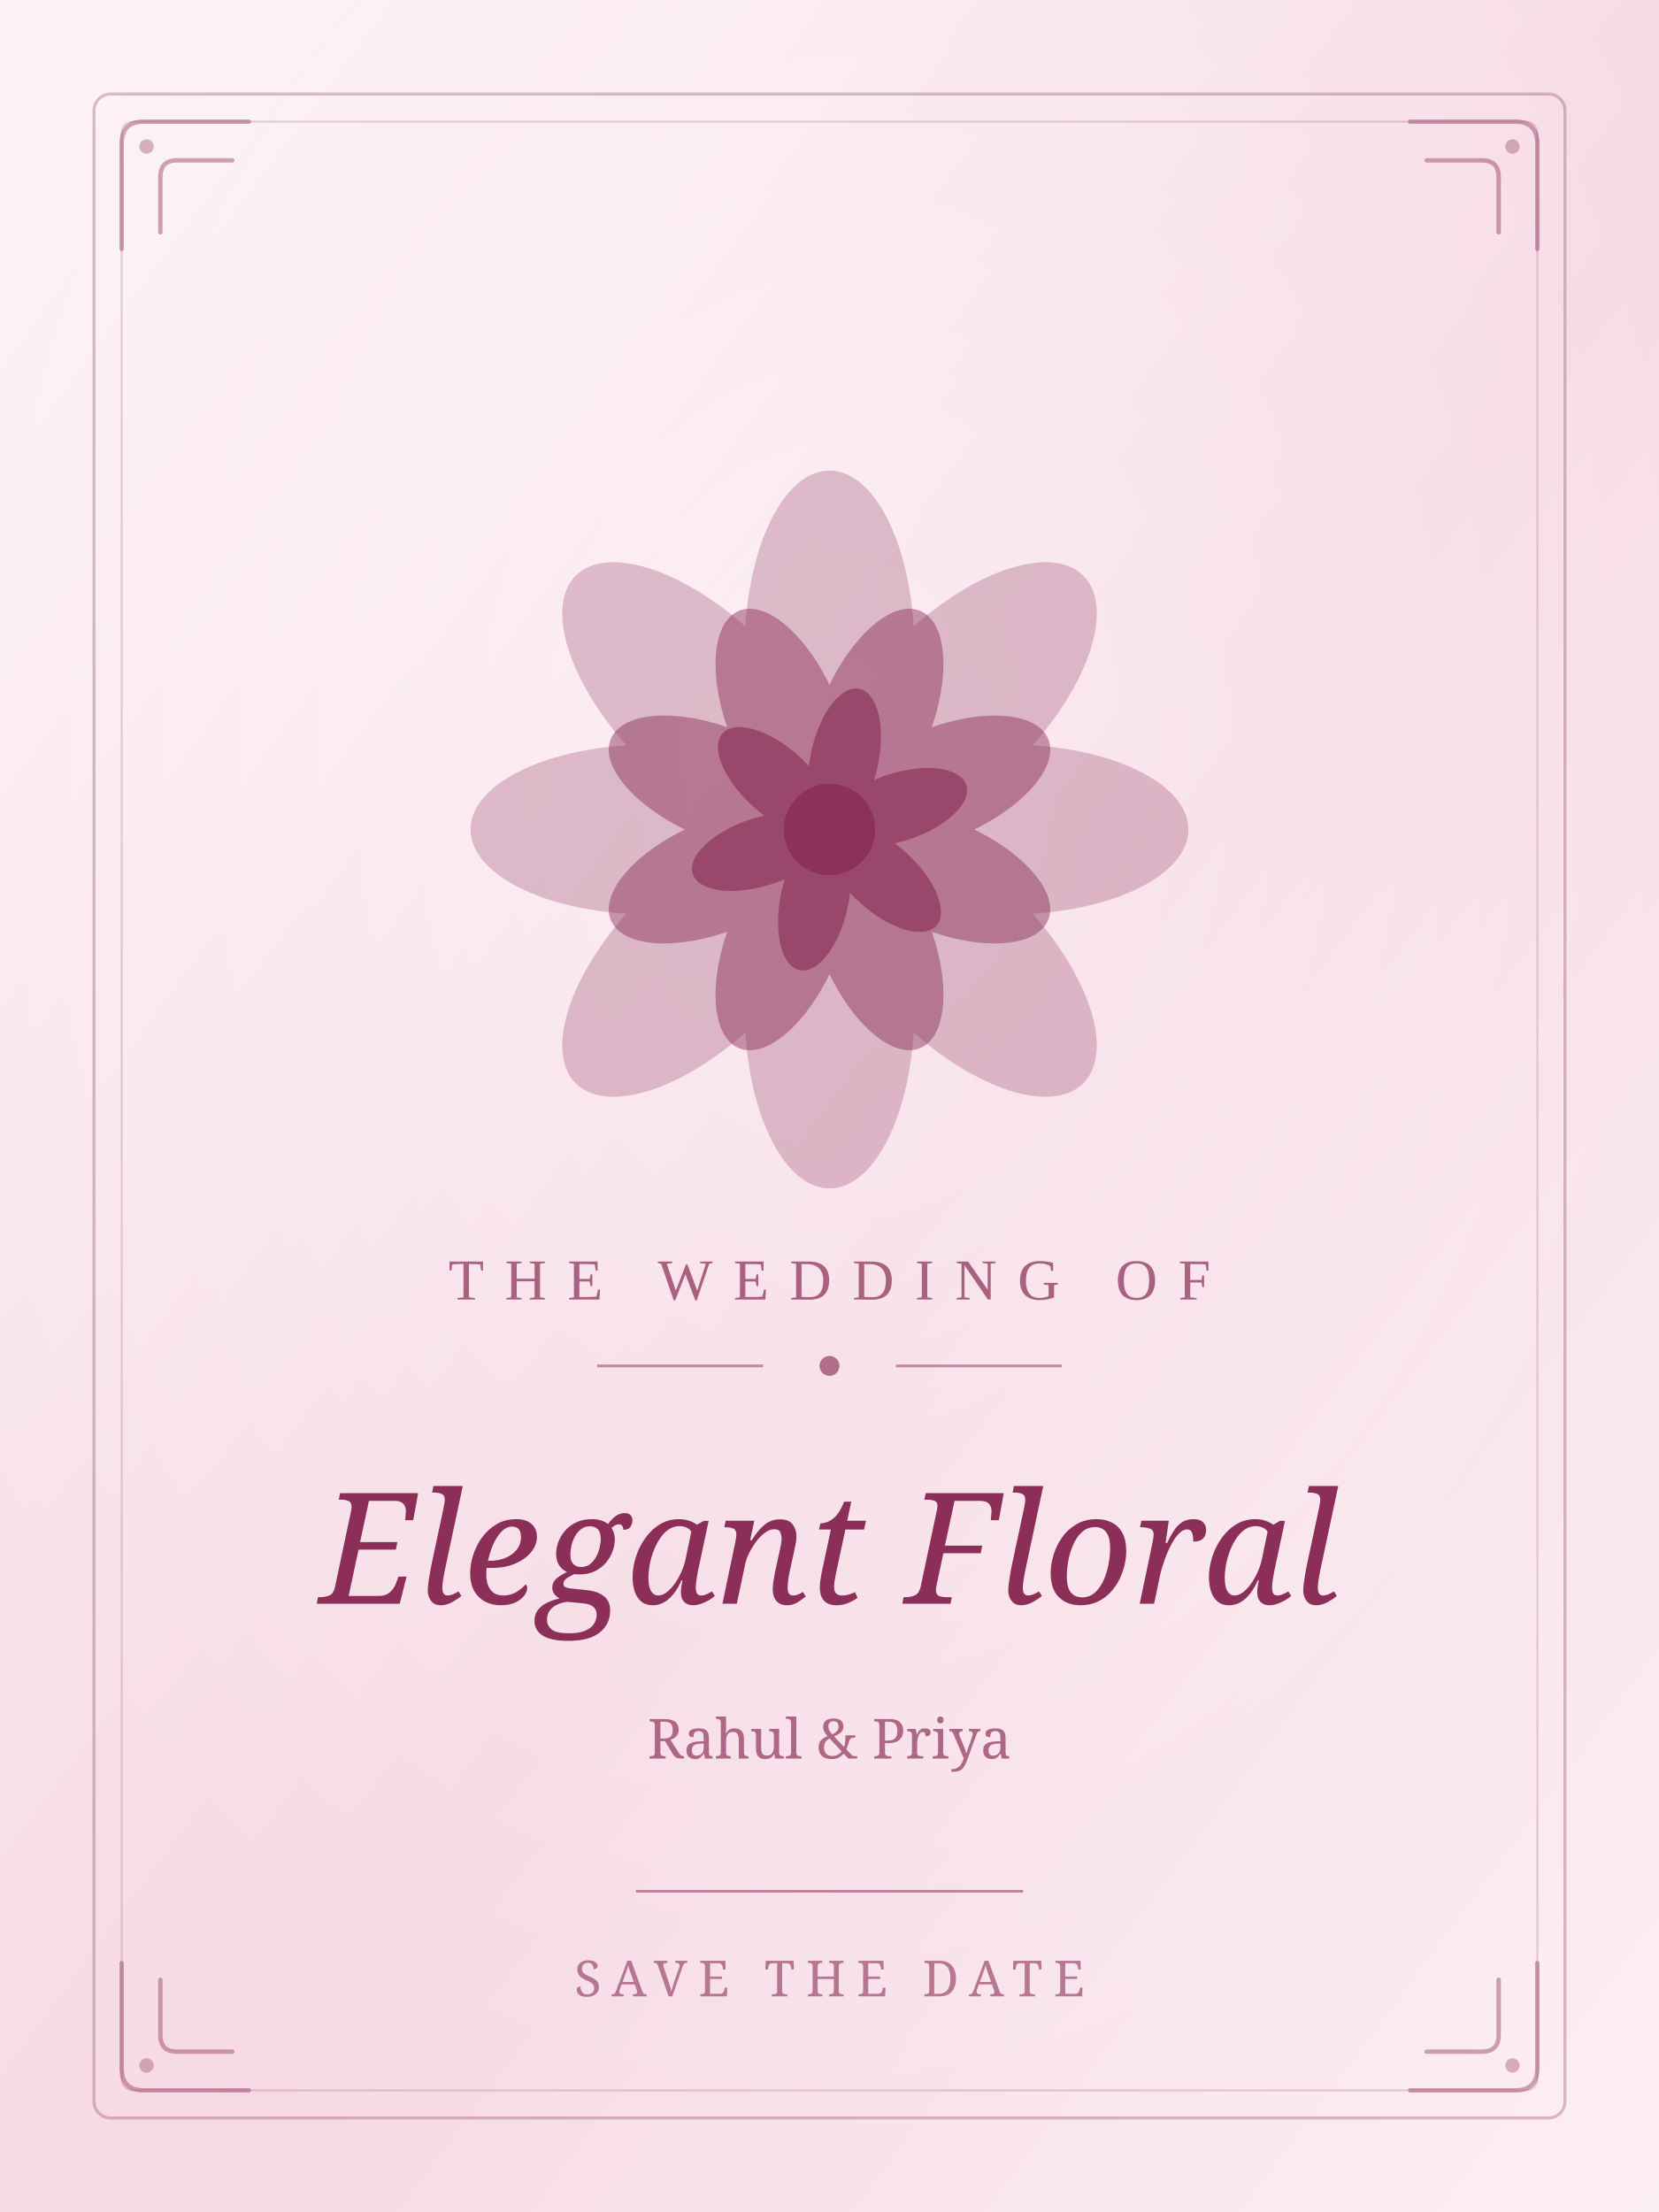
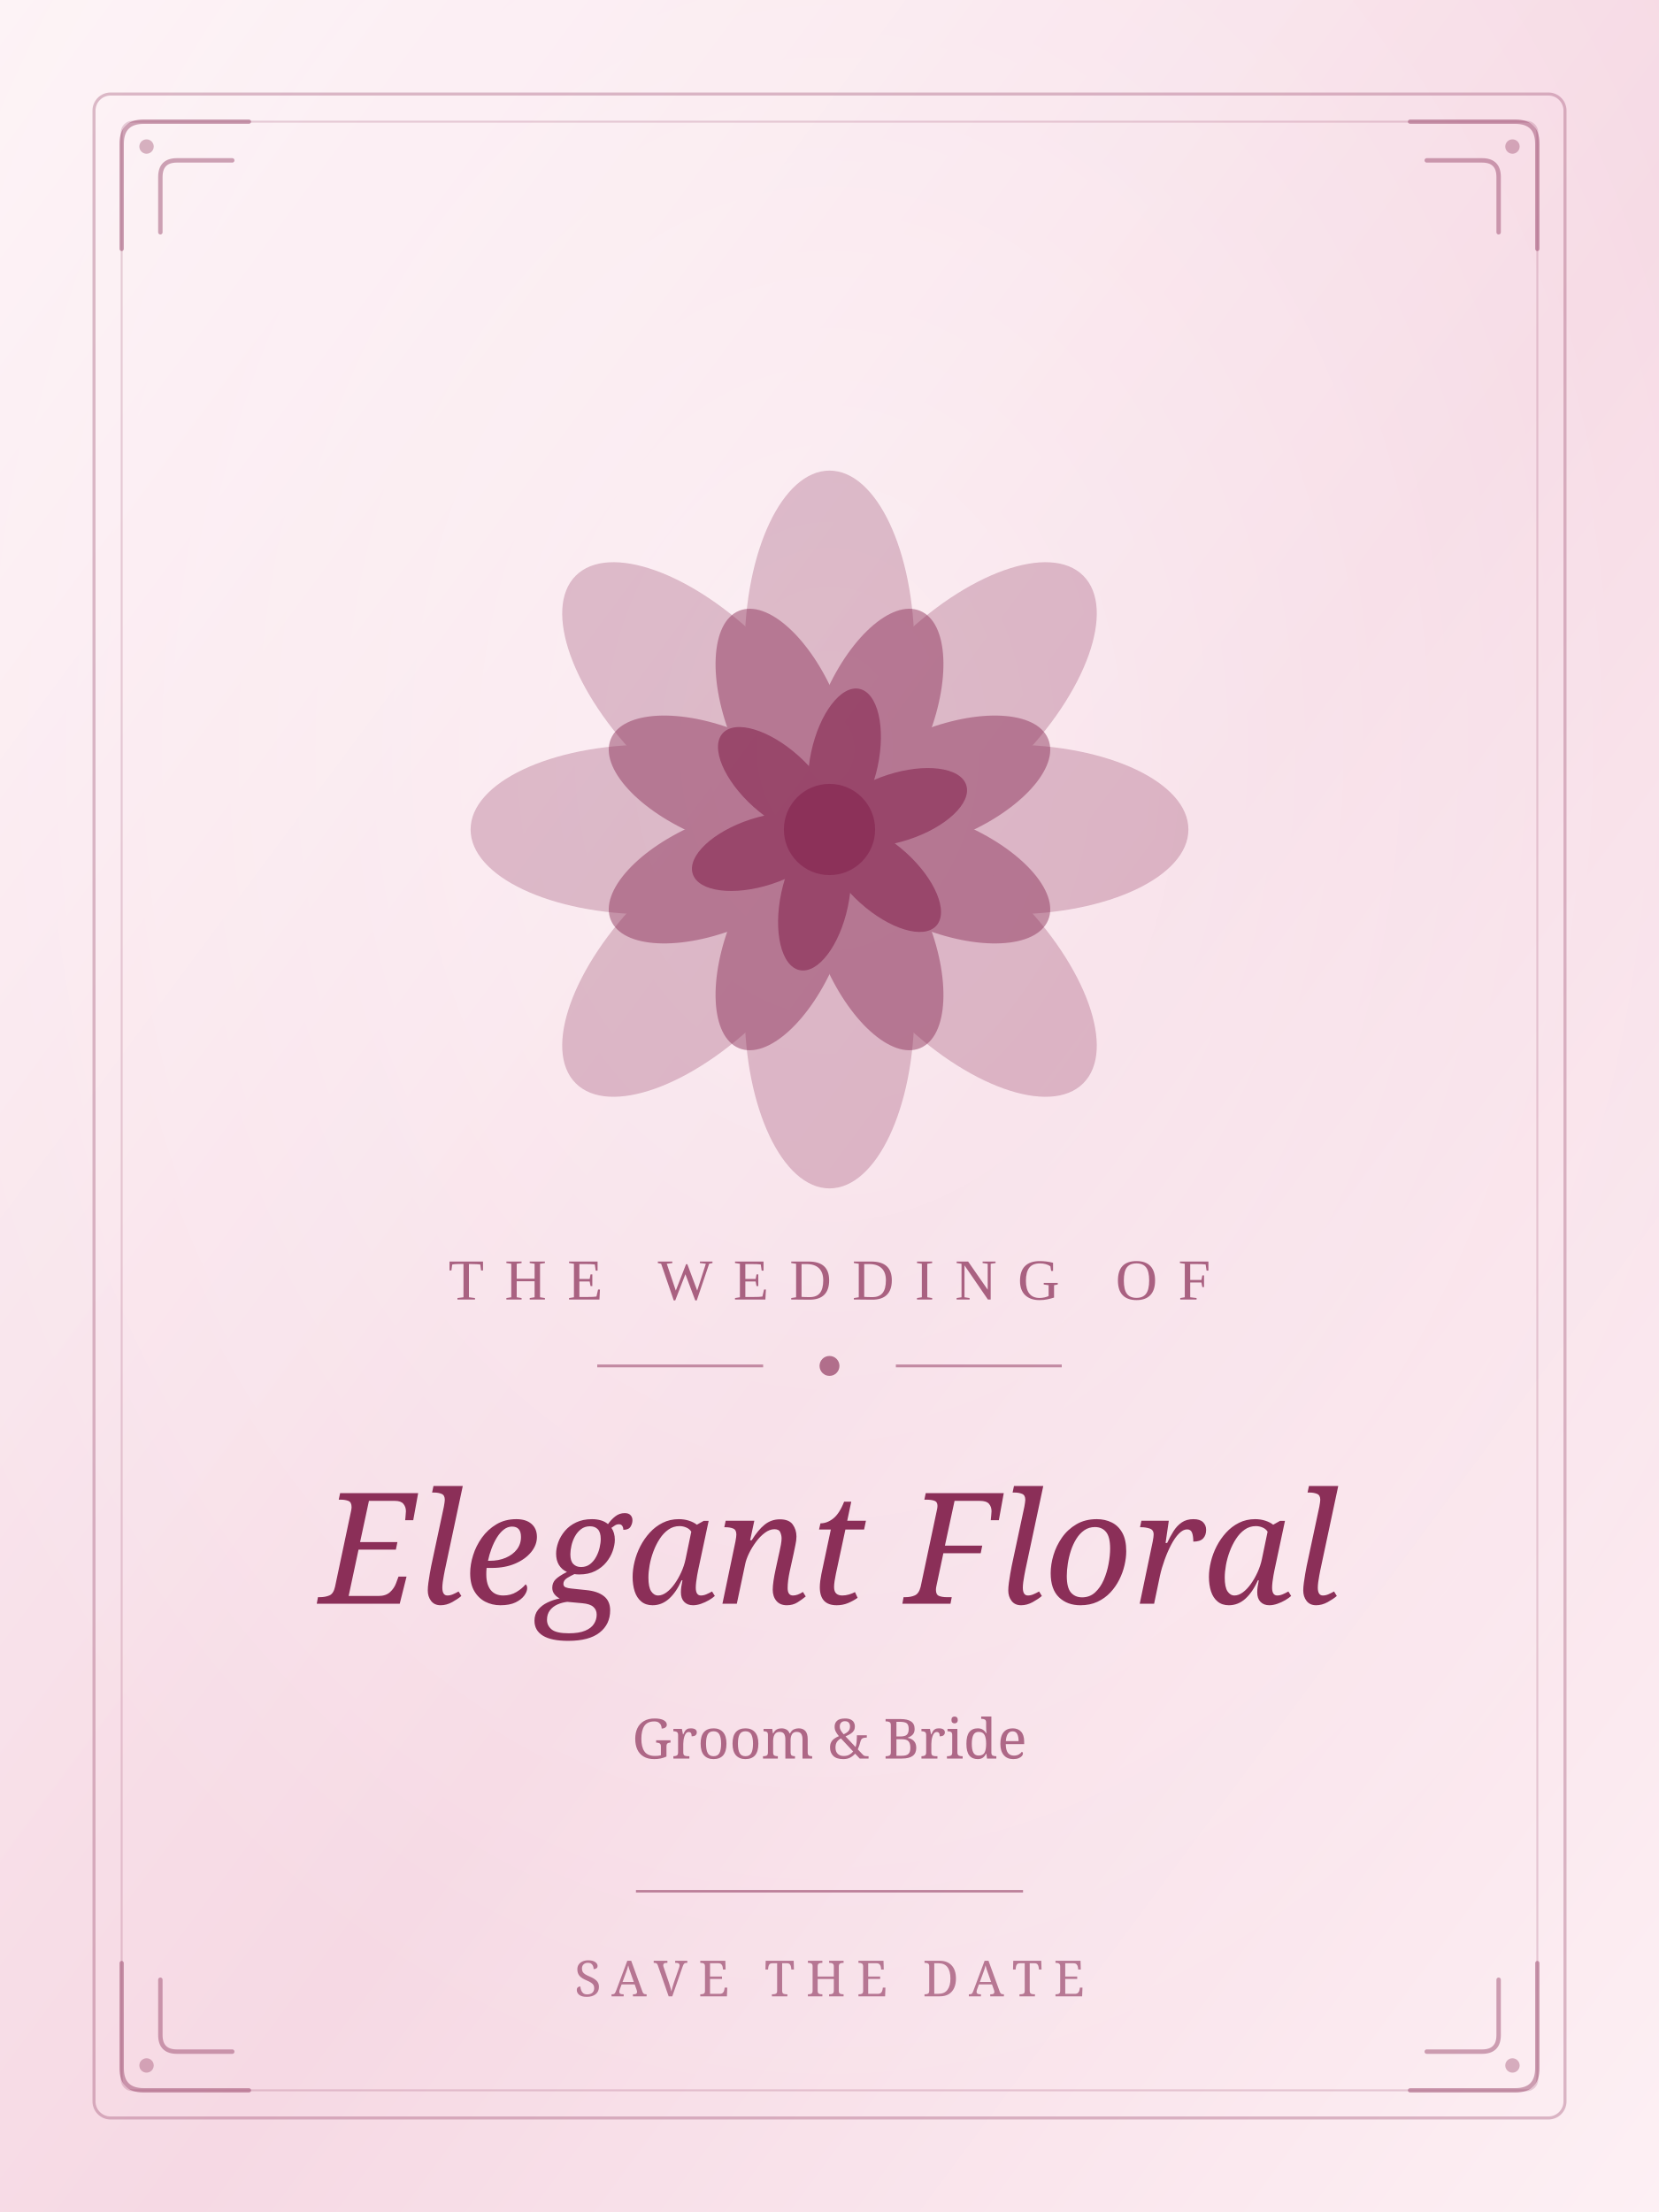
<svg xmlns="http://www.w3.org/2000/svg" viewBox="0 0 600 800" width="600" height="800" role="img" aria-label="Elegant Floral invitation template preview">
  <defs>
    <linearGradient id="bg-elegant-floral" x1="0" y1="0" x2="1" y2="1">
      <stop offset="0%" stop-color="#FDF0F4" />
      <stop offset="55%" stop-color="#F6D9E4" />
      <stop offset="100%" stop-color="#FDF0F4" />
    </linearGradient>
    <radialGradient id="glow-elegant-floral" cx="50%" cy="34%" r="62%">
      <stop offset="0%" stop-color="#FFFFFF" stop-opacity="0.42" />
      <stop offset="100%" stop-color="#FFFFFF" stop-opacity="0" />
    </radialGradient>
    <linearGradient id="sheen-elegant-floral" x1="0" y1="0" x2="1" y2="1">
      <stop offset="0%" stop-color="#FFFFFF" stop-opacity="0.20" />
      <stop offset="45%" stop-color="#FFFFFF" stop-opacity="0" />
    </linearGradient>
  </defs>
  <rect width="600" height="800" fill="url(#bg-elegant-floral)" />
  <rect width="600" height="800" fill="url(#glow-elegant-floral)" />
  <rect width="600" height="800" fill="url(#sheen-elegant-floral)" />
  <g transform="translate(44 44) scale(1 1)" fill="none" stroke="#8B2F58" stroke-width="1.6" opacity="0.42" stroke-linecap="round">
    <path d="M 0 46 V 8 Q 0 0 8 0 H 46" />
    <path d="M 14 40 V 20 Q 14 14 20 14 H 40" />
    <circle cx="9" cy="9" r="2.6" fill="#8B2F58" stroke="none" opacity="0.8" />
  </g>
  <g transform="translate(556 44) scale(-1 1)" fill="none" stroke="#8B2F58" stroke-width="1.6" opacity="0.42" stroke-linecap="round">
    <path d="M 0 46 V 8 Q 0 0 8 0 H 46" />
    <path d="M 14 40 V 20 Q 14 14 20 14 H 40" />
    <circle cx="9" cy="9" r="2.6" fill="#8B2F58" stroke="none" opacity="0.8" />
  </g>
  <g transform="translate(44 756) scale(1 -1)" fill="none" stroke="#8B2F58" stroke-width="1.6" opacity="0.42" stroke-linecap="round">
    <path d="M 0 46 V 8 Q 0 0 8 0 H 46" />
    <path d="M 14 40 V 20 Q 14 14 20 14 H 40" />
    <circle cx="9" cy="9" r="2.6" fill="#8B2F58" stroke="none" opacity="0.8" />
  </g>
  <g transform="translate(556 756) scale(-1 -1)" fill="none" stroke="#8B2F58" stroke-width="1.6" opacity="0.42" stroke-linecap="round">
    <path d="M 0 46 V 8 Q 0 0 8 0 H 46" />
    <path d="M 14 40 V 20 Q 14 14 20 14 H 40" />
    <circle cx="9" cy="9" r="2.6" fill="#8B2F58" stroke="none" opacity="0.8" />
  </g>
  <rect x="34" y="34" width="532" height="732" fill="none" stroke="#8B2F58" stroke-width="1.1" opacity="0.30" rx="6" />
  <rect x="44" y="44" width="512" height="712" fill="none" stroke="#8B2F58" stroke-width="0.7" opacity="0.20" rx="4" />
  <g>
    <g fill="#8B2F58" opacity="0.27">
      <ellipse cx="300.0" cy="235.1" rx="30.7" ry="64.9" transform="rotate(0.0 300.0 300)" />
      <ellipse cx="300.0" cy="235.1" rx="30.7" ry="64.9" transform="rotate(45.0 300.0 300)" />
      <ellipse cx="300.0" cy="235.1" rx="30.7" ry="64.9" transform="rotate(90.0 300.0 300)" />
      <ellipse cx="300.0" cy="235.1" rx="30.7" ry="64.9" transform="rotate(135.0 300.0 300)" />
      <ellipse cx="300.0" cy="235.1" rx="30.7" ry="64.9" transform="rotate(180.0 300.0 300)" />
      <ellipse cx="300.0" cy="235.1" rx="30.7" ry="64.9" transform="rotate(225.0 300.0 300)" />
      <ellipse cx="300.0" cy="235.1" rx="30.7" ry="64.9" transform="rotate(270.0 300.0 300)" />
      <ellipse cx="300.0" cy="235.1" rx="30.7" ry="64.9" transform="rotate(315.0 300.0 300)" />
    </g>
    <g fill="#8B2F58" opacity="0.47">
      <ellipse cx="300.0" cy="257.2" rx="20.2" ry="42.8" transform="rotate(22.5 300.0 300)" />
      <ellipse cx="300.0" cy="257.2" rx="20.2" ry="42.8" transform="rotate(67.5 300.0 300)" />
      <ellipse cx="300.0" cy="257.2" rx="20.2" ry="42.8" transform="rotate(112.5 300.0 300)" />
      <ellipse cx="300.0" cy="257.2" rx="20.2" ry="42.8" transform="rotate(157.5 300.0 300)" />
      <ellipse cx="300.0" cy="257.2" rx="20.2" ry="42.8" transform="rotate(202.5 300.0 300)" />
      <ellipse cx="300.0" cy="257.2" rx="20.2" ry="42.8" transform="rotate(247.5 300.0 300)" />
      <ellipse cx="300.0" cy="257.2" rx="20.2" ry="42.8" transform="rotate(292.5 300.0 300)" />
      <ellipse cx="300.0" cy="257.2" rx="20.2" ry="42.8" transform="rotate(337.5 300.0 300)" />
    </g>
    <g fill="#8B2F58" opacity="0.67">
      <ellipse cx="300.0" cy="274.0" rx="12.3" ry="26.0" transform="rotate(12.0 300.0 300)" />
      <ellipse cx="300.0" cy="274.0" rx="12.3" ry="26.0" transform="rotate(72.0 300.0 300)" />
      <ellipse cx="300.0" cy="274.0" rx="12.3" ry="26.0" transform="rotate(132.0 300.0 300)" />
      <ellipse cx="300.0" cy="274.0" rx="12.3" ry="26.0" transform="rotate(192.0 300.0 300)" />
      <ellipse cx="300.0" cy="274.0" rx="12.3" ry="26.0" transform="rotate(252.0 300.0 300)" />
      <ellipse cx="300.0" cy="274.0" rx="12.3" ry="26.0" transform="rotate(312.0 300.0 300)" />
    </g>
    <circle cx="300.0" cy="300" r="16.5" fill="#8B2F58" opacity="0.90" />
  </g>
  <text x="300.0" y="470" text-anchor="middle" font-family="Georgia, 'Times New Roman', serif" font-size="21" letter-spacing="7.5" fill="#8B2F58" opacity="0.72">THE WEDDING OF</text>
  <line x1="216.0" y1="494" x2="276.0" y2="494" stroke="#8B2F58" stroke-width="1" opacity="0.5" />
  <circle cx="300.0" cy="494" r="3.6" fill="#8B2F58" opacity="0.65" />
  <line x1="324.0" y1="494" x2="384.0" y2="494" stroke="#8B2F58" stroke-width="1" opacity="0.5" />
  <text x="300.0" y="580" text-anchor="middle" font-family="Georgia, serif" font-size="56" font-style="italic" fill="#8B2F58">Elegant Floral</text>
-   <text x="300.0" y="636" text-anchor="middle" font-family="Georgia, serif" font-size="20" fill="#8B2F58" opacity="0.68">Rahul &amp; Priya</text>
+   <text x="300.0" y="636" text-anchor="middle" font-family="Georgia, serif" font-size="20" fill="#8B2F58" opacity="0.68">Groom &amp; Bride</text>
  <g opacity="0.55">
    <line x1="230.0" y1="684" x2="370.0" y2="684" stroke="#8B2F58" stroke-width="0.9" />
  </g>
  <text x="300.0" y="722" text-anchor="middle" font-family="Georgia, serif" font-size="18" letter-spacing="4" fill="#8B2F58" opacity="0.6">SAVE THE DATE</text>
</svg>
